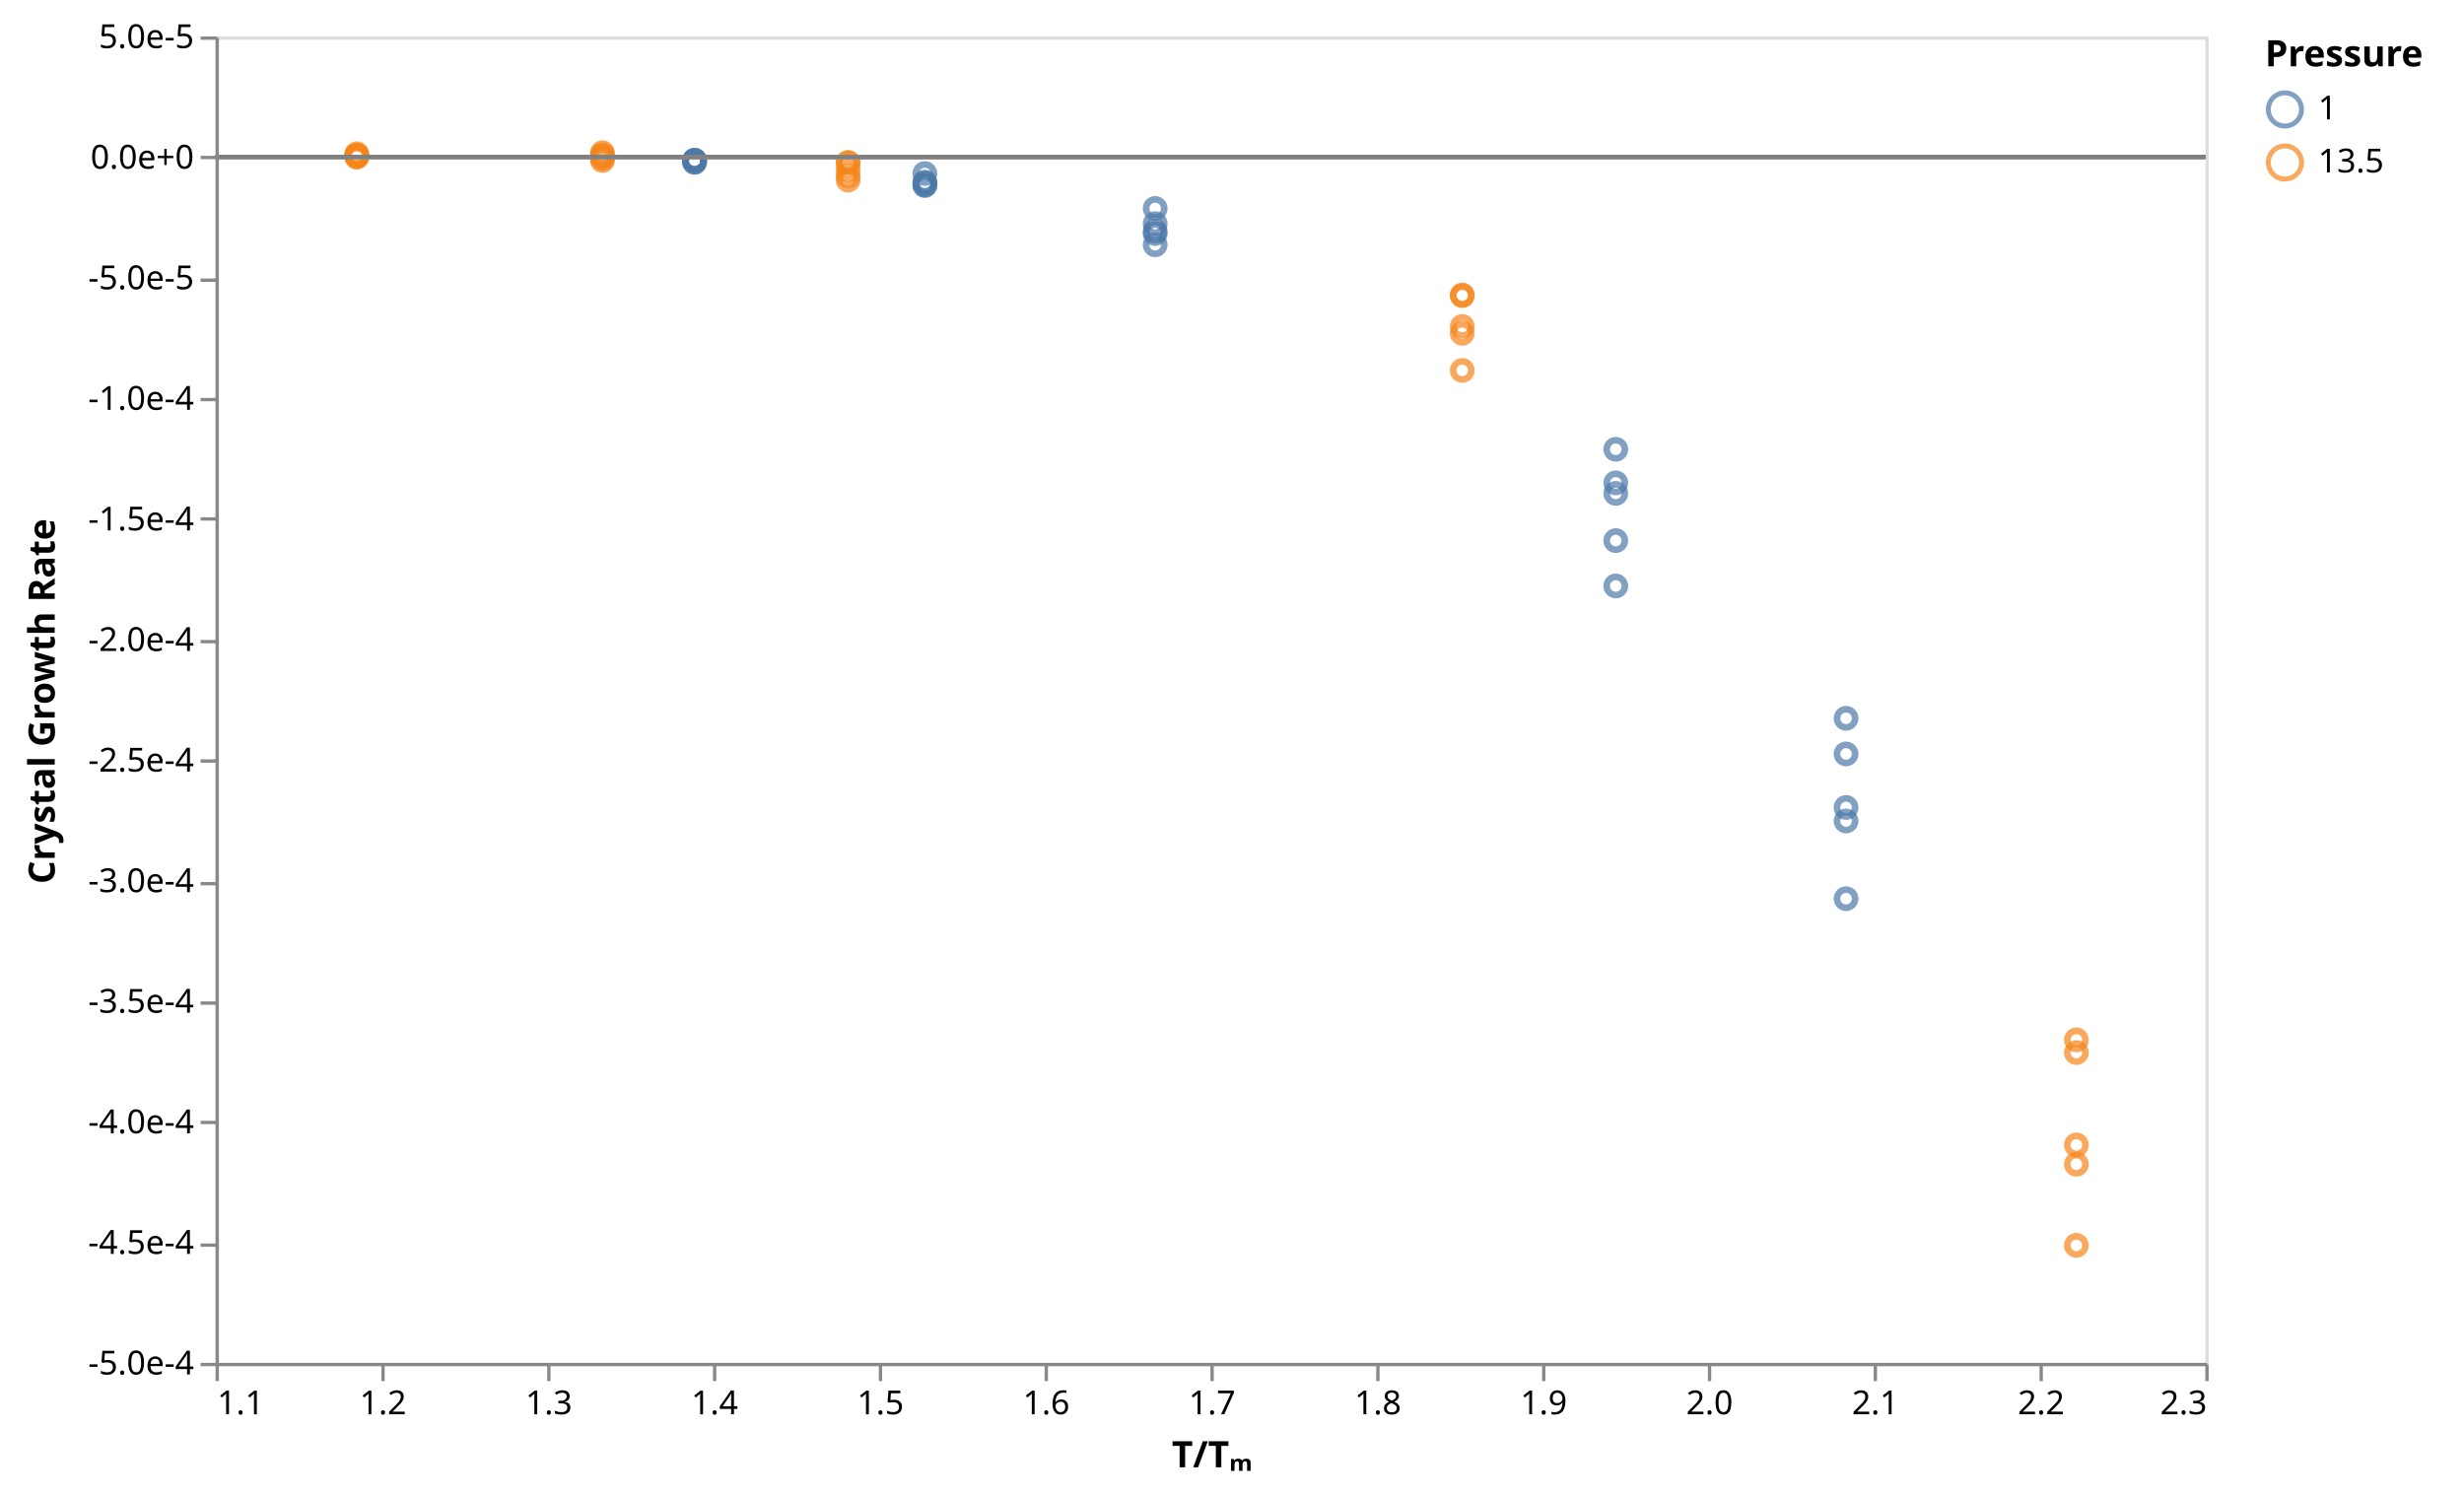
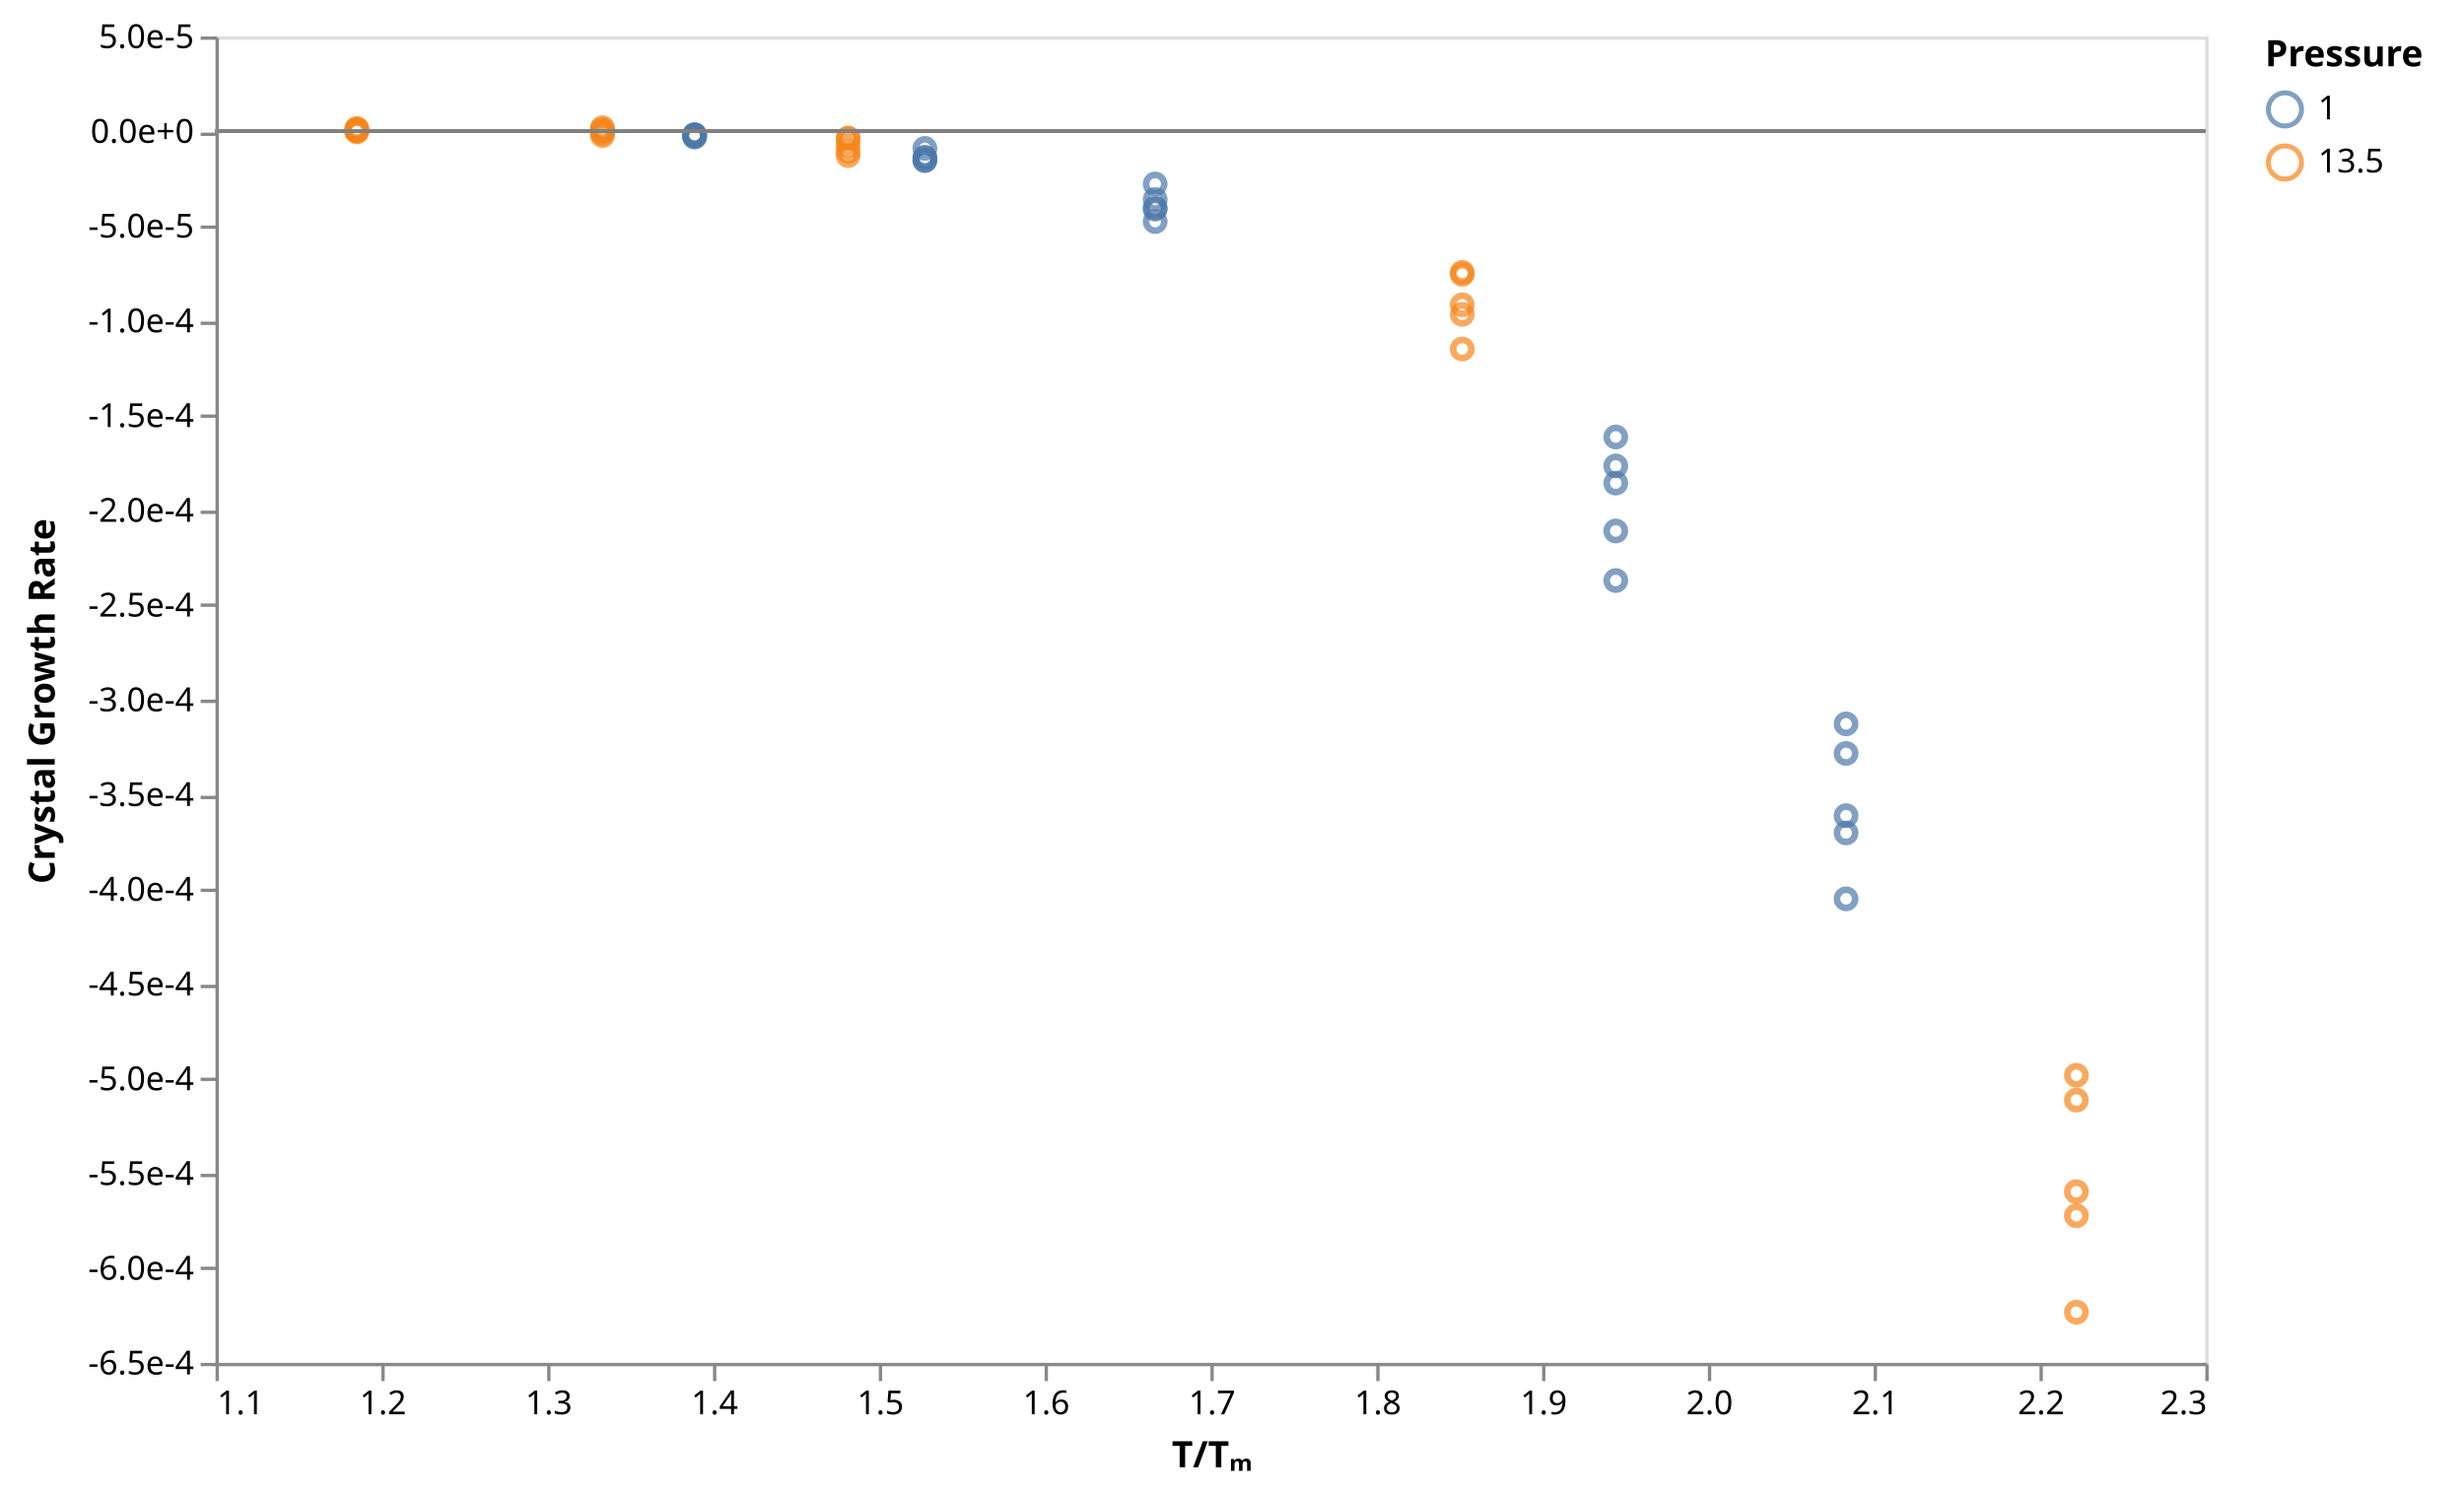
<svg xmlns="http://www.w3.org/2000/svg" class="marks" width="743" height="451" viewBox="0 0 743 451" version="1.1">
  <g transform="translate(65,11)">
    <g class="mark-group role-frame root">
      <g transform="translate(0,0)">
        <path class="background" d="M0.5,0.5h600v400h-600Z" style="fill: none; stroke: #ddd;" />
        <g>
          <g class="mark-symbol role-mark layer_0_marks">
-             <path transform="translate(144.4444,37.98028)" d="M2.739,0A2.739,2.739,0,1,1,-2.739,0A2.739,2.739,0,1,1,2.739,0" style="fill: none; stroke: #4c78a8; stroke-width: 2; opacity: 0.7;" />
-             <path transform="translate(144.4444,37.35743)" d="M2.739,0A2.739,2.739,0,1,1,-2.739,0A2.739,2.739,0,1,1,2.739,0" style="fill: none; stroke: #4c78a8; stroke-width: 2; opacity: 0.7;" />
-             <path transform="translate(144.4444,37.29242)" d="M2.739,0A2.739,2.739,0,1,1,-2.739,0A2.739,2.739,0,1,1,2.739,0" style="fill: none; stroke: #4c78a8; stroke-width: 2; opacity: 0.7;" />
-             <path transform="translate(144.4444,37.86724)" d="M2.739,0A2.739,2.739,0,1,1,-2.739,0A2.739,2.739,0,1,1,2.739,0" style="fill: none; stroke: #4c78a8; stroke-width: 2; opacity: 0.7;" />
-             <path transform="translate(144.4444,37.37987)" d="M2.739,0A2.739,2.739,0,1,1,-2.739,0A2.739,2.739,0,1,1,2.739,0" style="fill: none; stroke: #4c78a8; stroke-width: 2; opacity: 0.7;" />
-             <path transform="translate(213.8889,44.94803)" d="M2.739,0A2.739,2.739,0,1,1,-2.739,0A2.739,2.739,0,1,1,2.739,0" style="fill: none; stroke: #4c78a8; stroke-width: 2; opacity: 0.7;" />
-             <path transform="translate(213.8889,41.33216)" d="M2.739,0A2.739,2.739,0,1,1,-2.739,0A2.739,2.739,0,1,1,2.739,0" style="fill: none; stroke: #4c78a8; stroke-width: 2; opacity: 0.7;" />
-             <path transform="translate(213.8889,44.1755)" d="M2.739,0A2.739,2.739,0,1,1,-2.739,0A2.739,2.739,0,1,1,2.739,0" style="fill: none; stroke: #4c78a8; stroke-width: 2; opacity: 0.7;" />
-             <path transform="translate(213.8889,43.9302)" d="M2.739,0A2.739,2.739,0,1,1,-2.739,0A2.739,2.739,0,1,1,2.739,0" style="fill: none; stroke: #4c78a8; stroke-width: 2; opacity: 0.7;" />
-             <path transform="translate(213.8889,44.77369)" d="M2.739,0A2.739,2.739,0,1,1,-2.739,0A2.739,2.739,0,1,1,2.739,0" style="fill: none; stroke: #4c78a8; stroke-width: 2; opacity: 0.7;" />
-             <path transform="translate(283.3333,51.85562)" d="M2.739,0A2.739,2.739,0,1,1,-2.739,0A2.739,2.739,0,1,1,2.739,0" style="fill: none; stroke: #4c78a8; stroke-width: 2; opacity: 0.7;" />
-             <path transform="translate(283.3333,58.68016)" d="M2.739,0A2.739,2.739,0,1,1,-2.739,0A2.739,2.739,0,1,1,2.739,0" style="fill: none; stroke: #4c78a8; stroke-width: 2; opacity: 0.7;" />
-             <path transform="translate(283.3333,56.44582)" d="M2.739,0A2.739,2.739,0,1,1,-2.739,0A2.739,2.739,0,1,1,2.739,0" style="fill: none; stroke: #4c78a8; stroke-width: 2; opacity: 0.7;" />
-             <path transform="translate(283.3333,59.43009)" d="M2.739,0A2.739,2.739,0,1,1,-2.739,0A2.739,2.739,0,1,1,2.739,0" style="fill: none; stroke: #4c78a8; stroke-width: 2; opacity: 0.7;" />
-             <path transform="translate(283.3333,62.81833)" d="M2.739,0A2.739,2.739,0,1,1,-2.739,0A2.739,2.739,0,1,1,2.739,0" style="fill: none; stroke: #4c78a8; stroke-width: 2; opacity: 0.7;" />
-             <path transform="translate(422.2222,134.6224)" d="M2.739,0A2.739,2.739,0,1,1,-2.739,0A2.739,2.739,0,1,1,2.739,0" style="fill: none; stroke: #4c78a8; stroke-width: 2; opacity: 0.7;" />
-             <path transform="translate(422.2222,137.7939)" d="M2.739,0A2.739,2.739,0,1,1,-2.739,0A2.739,2.739,0,1,1,2.739,0" style="fill: none; stroke: #4c78a8; stroke-width: 2; opacity: 0.7;" />
-             <path transform="translate(422.2222,124.4854)" d="M2.739,0A2.739,2.739,0,1,1,-2.739,0A2.739,2.739,0,1,1,2.739,0" style="fill: none; stroke: #4c78a8; stroke-width: 2; opacity: 0.7;" />
-             <path transform="translate(422.2222,165.7103)" d="M2.739,0A2.739,2.739,0,1,1,-2.739,0A2.739,2.739,0,1,1,2.739,0" style="fill: none; stroke: #4c78a8; stroke-width: 2; opacity: 0.7;" />
-             <path transform="translate(422.2222,152.0285)" d="M2.739,0A2.739,2.739,0,1,1,-2.739,0A2.739,2.739,0,1,1,2.739,0" style="fill: none; stroke: #4c78a8; stroke-width: 2; opacity: 0.7;" />
-             <path transform="translate(491.6667,236.5792)" d="M2.739,0A2.739,2.739,0,1,1,-2.739,0A2.739,2.739,0,1,1,2.739,0" style="fill: none; stroke: #4c78a8; stroke-width: 2; opacity: 0.7;" />
-             <path transform="translate(491.6667,260.0201)" d="M2.739,0A2.739,2.739,0,1,1,-2.739,0A2.739,2.739,0,1,1,2.739,0" style="fill: none; stroke: #4c78a8; stroke-width: 2; opacity: 0.7;" />
-             <path transform="translate(491.6667,216.3657)" d="M2.739,0A2.739,2.739,0,1,1,-2.739,0A2.739,2.739,0,1,1,2.739,0" style="fill: none; stroke: #4c78a8; stroke-width: 2; opacity: 0.7;" />
-             <path transform="translate(491.6667,205.6267)" d="M2.739,0A2.739,2.739,0,1,1,-2.739,0A2.739,2.739,0,1,1,2.739,0" style="fill: none; stroke: #4c78a8; stroke-width: 2; opacity: 0.7;" />
-             <path transform="translate(491.6667,232.5067)" d="M2.739,0A2.739,2.739,0,1,1,-2.739,0A2.739,2.739,0,1,1,2.739,0" style="fill: none; stroke: #4c78a8; stroke-width: 2; opacity: 0.7;" />
-             <path transform="translate(42.59259,36.15869)" d="M2.739,0A2.739,2.739,0,1,1,-2.739,0A2.739,2.739,0,1,1,2.739,0" style="fill: none; stroke: #f58518; stroke-width: 2; opacity: 0.7;" />
-             <path transform="translate(42.59259,35.94609)" d="M2.739,0A2.739,2.739,0,1,1,-2.739,0A2.739,2.739,0,1,1,2.739,0" style="fill: none; stroke: #f58518; stroke-width: 2; opacity: 0.7;" />
-             <path transform="translate(42.59259,36.42331)" d="M2.739,0A2.739,2.739,0,1,1,-2.739,0A2.739,2.739,0,1,1,2.739,0" style="fill: none; stroke: #f58518; stroke-width: 2; opacity: 0.7;" />
-             <path transform="translate(42.59259,35.36755)" d="M2.739,0A2.739,2.739,0,1,1,-2.739,0A2.739,2.739,0,1,1,2.739,0" style="fill: none; stroke: #f58518; stroke-width: 2; opacity: 0.7;" />
-             <path transform="translate(42.59259,35.80245)" d="M2.739,0A2.739,2.739,0,1,1,-2.739,0A2.739,2.739,0,1,1,2.739,0" style="fill: none; stroke: #f58518; stroke-width: 2; opacity: 0.7;" />
-             <path transform="translate(116.6667,36.77273)" d="M2.739,0A2.739,2.739,0,1,1,-2.739,0A2.739,2.739,0,1,1,2.739,0" style="fill: none; stroke: #f58518; stroke-width: 2; opacity: 0.7;" />
-             <path transform="translate(116.6667,35.64779)" d="M2.739,0A2.739,2.739,0,1,1,-2.739,0A2.739,2.739,0,1,1,2.739,0" style="fill: none; stroke: #f58518; stroke-width: 2; opacity: 0.7;" />
-             <path transform="translate(116.6667,36.06053)" d="M2.739,0A2.739,2.739,0,1,1,-2.739,0A2.739,2.739,0,1,1,2.739,0" style="fill: none; stroke: #f58518; stroke-width: 2; opacity: 0.7;" />
-             <path transform="translate(116.6667,35.04384)" d="M2.739,0A2.739,2.739,0,1,1,-2.739,0A2.739,2.739,0,1,1,2.739,0" style="fill: none; stroke: #f58518; stroke-width: 2; opacity: 0.7;" />
-             <path transform="translate(116.6667,37.40612)" d="M2.739,0A2.739,2.739,0,1,1,-2.739,0A2.739,2.739,0,1,1,2.739,0" style="fill: none; stroke: #f58518; stroke-width: 2; opacity: 0.7;" />
-             <path transform="translate(190.7407,43.32563)" d="M2.739,0A2.739,2.739,0,1,1,-2.739,0A2.739,2.739,0,1,1,2.739,0" style="fill: none; stroke: #f58518; stroke-width: 2; opacity: 0.7;" />
-             <path transform="translate(190.7407,37.99955)" d="M2.739,0A2.739,2.739,0,1,1,-2.739,0A2.739,2.739,0,1,1,2.739,0" style="fill: none; stroke: #f58518; stroke-width: 2; opacity: 0.7;" />
-             <path transform="translate(190.7407,38.04557)" d="M2.739,0A2.739,2.739,0,1,1,-2.739,0A2.739,2.739,0,1,1,2.739,0" style="fill: none; stroke: #f58518; stroke-width: 2; opacity: 0.7;" />
-             <path transform="translate(190.7407,40.18046)" d="M2.739,0A2.739,2.739,0,1,1,-2.739,0A2.739,2.739,0,1,1,2.739,0" style="fill: none; stroke: #f58518; stroke-width: 2; opacity: 0.7;" />
-             <path transform="translate(190.7407,42.01065)" d="M2.739,0A2.739,2.739,0,1,1,-2.739,0A2.739,2.739,0,1,1,2.739,0" style="fill: none; stroke: #f58518; stroke-width: 2; opacity: 0.7;" />
-             <path transform="translate(375.9259,100.7125)" d="M2.739,0A2.739,2.739,0,1,1,-2.739,0A2.739,2.739,0,1,1,2.739,0" style="fill: none; stroke: #f58518; stroke-width: 2; opacity: 0.7;" />
-             <path transform="translate(375.9259,78.17863)" d="M2.739,0A2.739,2.739,0,1,1,-2.739,0A2.739,2.739,0,1,1,2.739,0" style="fill: none; stroke: #f58518; stroke-width: 2; opacity: 0.7;" />
-             <path transform="translate(375.9259,77.95329)" d="M2.739,0A2.739,2.739,0,1,1,-2.739,0A2.739,2.739,0,1,1,2.739,0" style="fill: none; stroke: #f58518; stroke-width: 2; opacity: 0.7;" />
-             <path transform="translate(375.9259,89.51883)" d="M2.739,0A2.739,2.739,0,1,1,-2.739,0A2.739,2.739,0,1,1,2.739,0" style="fill: none; stroke: #f58518; stroke-width: 2; opacity: 0.7;" />
-             <path transform="translate(375.9259,87.4537)" d="M2.739,0A2.739,2.739,0,1,1,-2.739,0A2.739,2.739,0,1,1,2.739,0" style="fill: none; stroke: #f58518; stroke-width: 2; opacity: 0.7;" />
-             <path transform="translate(561.1111,340.0972)" d="M2.739,0A2.739,2.739,0,1,1,-2.739,0A2.739,2.739,0,1,1,2.739,0" style="fill: none; stroke: #f58518; stroke-width: 2; opacity: 0.7;" />
-             <path transform="translate(561.1111,364.5608)" d="M2.739,0A2.739,2.739,0,1,1,-2.739,0A2.739,2.739,0,1,1,2.739,0" style="fill: none; stroke: #f58518; stroke-width: 2; opacity: 0.7;" />
-             <path transform="translate(561.1111,302.6035)" d="M2.739,0A2.739,2.739,0,1,1,-2.739,0A2.739,2.739,0,1,1,2.739,0" style="fill: none; stroke: #f58518; stroke-width: 2; opacity: 0.7;" />
-             <path transform="translate(561.1111,334.2806)" d="M2.739,0A2.739,2.739,0,1,1,-2.739,0A2.739,2.739,0,1,1,2.739,0" style="fill: none; stroke: #f58518; stroke-width: 2; opacity: 0.7;" />
-             <path transform="translate(561.1111,306.4232)" d="M2.739,0A2.739,2.739,0,1,1,-2.739,0A2.739,2.739,0,1,1,2.739,0" style="fill: none; stroke: #f58518; stroke-width: 2; opacity: 0.7;" />
+             <path transform="translate(144.4444,30.31099)" d="M2.739,0A2.739,2.739,0,1,1,-2.739,0A2.739,2.739,0,1,1,2.739,0" style="fill: none; stroke: #4c78a8; stroke-width: 2; opacity: 0.7;" />
+             <path transform="translate(144.4444,29.68092)" d="M2.739,0A2.739,2.739,0,1,1,-2.739,0A2.739,2.739,0,1,1,2.739,0" style="fill: none; stroke: #4c78a8; stroke-width: 2; opacity: 0.7;" />
+             <path transform="translate(144.4444,29.61883)" d="M2.739,0A2.739,2.739,0,1,1,-2.739,0A2.739,2.739,0,1,1,2.739,0" style="fill: none; stroke: #4c78a8; stroke-width: 2; opacity: 0.7;" />
+             <path transform="translate(144.4444,30.20061)" d="M2.739,0A2.739,2.739,0,1,1,-2.739,0A2.739,2.739,0,1,1,2.739,0" style="fill: none; stroke: #4c78a8; stroke-width: 2; opacity: 0.7;" />
+             <path transform="translate(144.4444,29.70964)" d="M2.739,0A2.739,2.739,0,1,1,-2.739,0A2.739,2.739,0,1,1,2.739,0" style="fill: none; stroke: #4c78a8; stroke-width: 2; opacity: 0.7;" />
+             <path transform="translate(213.8889,37.43563)" d="M2.739,0A2.739,2.739,0,1,1,-2.739,0A2.739,2.739,0,1,1,2.739,0" style="fill: none; stroke: #4c78a8; stroke-width: 2; opacity: 0.7;" />
+             <path transform="translate(213.8889,33.74519)" d="M2.739,0A2.739,2.739,0,1,1,-2.739,0A2.739,2.739,0,1,1,2.739,0" style="fill: none; stroke: #4c78a8; stroke-width: 2; opacity: 0.7;" />
+             <path transform="translate(213.8889,36.61357)" d="M2.739,0A2.739,2.739,0,1,1,-2.739,0A2.739,2.739,0,1,1,2.739,0" style="fill: none; stroke: #4c78a8; stroke-width: 2; opacity: 0.7;" />
+             <path transform="translate(213.8889,36.43139)" d="M2.739,0A2.739,2.739,0,1,1,-2.739,0A2.739,2.739,0,1,1,2.739,0" style="fill: none; stroke: #4c78a8; stroke-width: 2; opacity: 0.7;" />
+             <path transform="translate(213.8889,37.35017)" d="M2.739,0A2.739,2.739,0,1,1,-2.739,0A2.739,2.739,0,1,1,2.739,0" style="fill: none; stroke: #4c78a8; stroke-width: 2; opacity: 0.7;" />
+             <path transform="translate(283.3333,44.48673)" d="M2.739,0A2.739,2.739,0,1,1,-2.739,0A2.739,2.739,0,1,1,2.739,0" style="fill: none; stroke: #4c78a8; stroke-width: 2; opacity: 0.7;" />
+             <path transform="translate(283.3333,51.69377)" d="M2.739,0A2.739,2.739,0,1,1,-2.739,0A2.739,2.739,0,1,1,2.739,0" style="fill: none; stroke: #4c78a8; stroke-width: 2; opacity: 0.7;" />
+             <path transform="translate(283.3333,49.15572)" d="M2.739,0A2.739,2.739,0,1,1,-2.739,0A2.739,2.739,0,1,1,2.739,0" style="fill: none; stroke: #4c78a8; stroke-width: 2; opacity: 0.7;" />
+             <path transform="translate(283.3333,52.07068)" d="M2.739,0A2.739,2.739,0,1,1,-2.739,0A2.739,2.739,0,1,1,2.739,0" style="fill: none; stroke: #4c78a8; stroke-width: 2; opacity: 0.7;" />
+             <path transform="translate(283.3333,55.81262)" d="M2.739,0A2.739,2.739,0,1,1,-2.739,0A2.739,2.739,0,1,1,2.739,0" style="fill: none; stroke: #4c78a8; stroke-width: 2; opacity: 0.7;" />
+             <path transform="translate(422.2222,129.5152)" d="M2.739,0A2.739,2.739,0,1,1,-2.739,0A2.739,2.739,0,1,1,2.739,0" style="fill: none; stroke: #4c78a8; stroke-width: 2; opacity: 0.7;" />
+             <path transform="translate(422.2222,134.6915)" d="M2.739,0A2.739,2.739,0,1,1,-2.739,0A2.739,2.739,0,1,1,2.739,0" style="fill: none; stroke: #4c78a8; stroke-width: 2; opacity: 0.7;" />
+             <path transform="translate(422.2222,120.7726)" d="M2.739,0A2.739,2.739,0,1,1,-2.739,0A2.739,2.739,0,1,1,2.739,0" style="fill: none; stroke: #4c78a8; stroke-width: 2; opacity: 0.7;" />
+             <path transform="translate(422.2222,164.0695)" d="M2.739,0A2.739,2.739,0,1,1,-2.739,0A2.739,2.739,0,1,1,2.739,0" style="fill: none; stroke: #4c78a8; stroke-width: 2; opacity: 0.7;" />
+             <path transform="translate(422.2222,149.1331)" d="M2.739,0A2.739,2.739,0,1,1,-2.739,0A2.739,2.739,0,1,1,2.739,0" style="fill: none; stroke: #4c78a8; stroke-width: 2; opacity: 0.7;" />
+             <path transform="translate(491.6667,240.1812)" d="M2.739,0A2.739,2.739,0,1,1,-2.739,0A2.739,2.739,0,1,1,2.739,0" style="fill: none; stroke: #4c78a8; stroke-width: 2; opacity: 0.7;" />
+             <path transform="translate(491.6667,260.0561)" d="M2.739,0A2.739,2.739,0,1,1,-2.739,0A2.739,2.739,0,1,1,2.739,0" style="fill: none; stroke: #4c78a8; stroke-width: 2; opacity: 0.7;" />
+             <path transform="translate(491.6667,216.2133)" d="M2.739,0A2.739,2.739,0,1,1,-2.739,0A2.739,2.739,0,1,1,2.739,0" style="fill: none; stroke: #4c78a8; stroke-width: 2; opacity: 0.7;" />
+             <path transform="translate(491.6667,207.2981)" d="M2.739,0A2.739,2.739,0,1,1,-2.739,0A2.739,2.739,0,1,1,2.739,0" style="fill: none; stroke: #4c78a8; stroke-width: 2; opacity: 0.7;" />
+             <path transform="translate(491.6667,234.9835)" d="M2.739,0A2.739,2.739,0,1,1,-2.739,0A2.739,2.739,0,1,1,2.739,0" style="fill: none; stroke: #4c78a8; stroke-width: 2; opacity: 0.7;" />
+             <path transform="translate(42.59259,28.48225)" d="M2.739,0A2.739,2.739,0,1,1,-2.739,0A2.739,2.739,0,1,1,2.739,0" style="fill: none; stroke: #f58518; stroke-width: 2; opacity: 0.7;" />
+             <path transform="translate(42.59259,28.27001)" d="M2.739,0A2.739,2.739,0,1,1,-2.739,0A2.739,2.739,0,1,1,2.739,0" style="fill: none; stroke: #f58518; stroke-width: 2; opacity: 0.7;" />
+             <path transform="translate(42.59259,28.76041)" d="M2.739,0A2.739,2.739,0,1,1,-2.739,0A2.739,2.739,0,1,1,2.739,0" style="fill: none; stroke: #f58518; stroke-width: 2; opacity: 0.7;" />
+             <path transform="translate(42.59259,27.70903)" d="M2.739,0A2.739,2.739,0,1,1,-2.739,0A2.739,2.739,0,1,1,2.739,0" style="fill: none; stroke: #f58518; stroke-width: 2; opacity: 0.7;" />
+             <path transform="translate(42.59259,28.12521)" d="M2.739,0A2.739,2.739,0,1,1,-2.739,0A2.739,2.739,0,1,1,2.739,0" style="fill: none; stroke: #f58518; stroke-width: 2; opacity: 0.7;" />
+             <path transform="translate(116.6667,29.20062)" d="M2.739,0A2.739,2.739,0,1,1,-2.739,0A2.739,2.739,0,1,1,2.739,0" style="fill: none; stroke: #f58518; stroke-width: 2; opacity: 0.7;" />
+             <path transform="translate(116.6667,28.10839)" d="M2.739,0A2.739,2.739,0,1,1,-2.739,0A2.739,2.739,0,1,1,2.739,0" style="fill: none; stroke: #f58518; stroke-width: 2; opacity: 0.7;" />
+             <path transform="translate(116.6667,28.5061)" d="M2.739,0A2.739,2.739,0,1,1,-2.739,0A2.739,2.739,0,1,1,2.739,0" style="fill: none; stroke: #f58518; stroke-width: 2; opacity: 0.7;" />
+             <path transform="translate(116.6667,27.50807)" d="M2.739,0A2.739,2.739,0,1,1,-2.739,0A2.739,2.739,0,1,1,2.739,0" style="fill: none; stroke: #f58518; stroke-width: 2; opacity: 0.7;" />
+             <path transform="translate(116.6667,29.87956)" d="M2.739,0A2.739,2.739,0,1,1,-2.739,0A2.739,2.739,0,1,1,2.739,0" style="fill: none; stroke: #f58518; stroke-width: 2; opacity: 0.7;" />
+             <path transform="translate(190.7407,35.91259)" d="M2.739,0A2.739,2.739,0,1,1,-2.739,0A2.739,2.739,0,1,1,2.739,0" style="fill: none; stroke: #f58518; stroke-width: 2; opacity: 0.7;" />
+             <path transform="translate(190.7407,30.64973)" d="M2.739,0A2.739,2.739,0,1,1,-2.739,0A2.739,2.739,0,1,1,2.739,0" style="fill: none; stroke: #f58518; stroke-width: 2; opacity: 0.7;" />
+             <path transform="translate(190.7407,30.76692)" d="M2.739,0A2.739,2.739,0,1,1,-2.739,0A2.739,2.739,0,1,1,2.739,0" style="fill: none; stroke: #f58518; stroke-width: 2; opacity: 0.7;" />
+             <path transform="translate(190.7407,32.86639)" d="M2.739,0A2.739,2.739,0,1,1,-2.739,0A2.739,2.739,0,1,1,2.739,0" style="fill: none; stroke: #f58518; stroke-width: 2; opacity: 0.7;" />
+             <path transform="translate(190.7407,34.65454)" d="M2.739,0A2.739,2.739,0,1,1,-2.739,0A2.739,2.739,0,1,1,2.739,0" style="fill: none; stroke: #f58518; stroke-width: 2; opacity: 0.7;" />
+             <path transform="translate(375.9259,94.25277)" d="M2.739,0A2.739,2.739,0,1,1,-2.739,0A2.739,2.739,0,1,1,2.739,0" style="fill: none; stroke: #f58518; stroke-width: 2; opacity: 0.7;" />
+             <path transform="translate(375.9259,71.7345)" d="M2.739,0A2.739,2.739,0,1,1,-2.739,0A2.739,2.739,0,1,1,2.739,0" style="fill: none; stroke: #f58518; stroke-width: 2; opacity: 0.7;" />
+             <path transform="translate(375.9259,71.13063)" d="M2.739,0A2.739,2.739,0,1,1,-2.739,0A2.739,2.739,0,1,1,2.739,0" style="fill: none; stroke: #f58518; stroke-width: 2; opacity: 0.7;" />
+             <path transform="translate(375.9259,83.79614)" d="M2.739,0A2.739,2.739,0,1,1,-2.739,0A2.739,2.739,0,1,1,2.739,0" style="fill: none; stroke: #f58518; stroke-width: 2; opacity: 0.7;" />
+             <path transform="translate(375.9259,80.91719)" d="M2.739,0A2.739,2.739,0,1,1,-2.739,0A2.739,2.739,0,1,1,2.739,0" style="fill: none; stroke: #f58518; stroke-width: 2; opacity: 0.7;" />
+             <path transform="translate(561.1111,355.6305)" d="M2.739,0A2.739,2.739,0,1,1,-2.739,0A2.739,2.739,0,1,1,2.739,0" style="fill: none; stroke: #f58518; stroke-width: 2; opacity: 0.7;" />
+             <path transform="translate(561.1111,384.7162)" d="M2.739,0A2.739,2.739,0,1,1,-2.739,0A2.739,2.739,0,1,1,2.739,0" style="fill: none; stroke: #f58518; stroke-width: 2; opacity: 0.7;" />
+             <path transform="translate(561.1111,313.2803)" d="M2.739,0A2.739,2.739,0,1,1,-2.739,0A2.739,2.739,0,1,1,2.739,0" style="fill: none; stroke: #f58518; stroke-width: 2; opacity: 0.7;" />
+             <path transform="translate(561.1111,348.3722)" d="M2.739,0A2.739,2.739,0,1,1,-2.739,0A2.739,2.739,0,1,1,2.739,0" style="fill: none; stroke: #f58518; stroke-width: 2; opacity: 0.7;" />
+             <path transform="translate(561.1111,320.7559)" d="M2.739,0A2.739,2.739,0,1,1,-2.739,0A2.739,2.739,0,1,1,2.739,0" style="fill: none; stroke: #f58518; stroke-width: 2; opacity: 0.7;" />
          </g>
          <g class="mark-rule role-mark layer_1_marks">
-             <line transform="translate(0,36.36364)" x2="600" y2="0" style="fill: none; stroke: grey;" />
-             <line transform="translate(0,36.36364)" x2="600" y2="0" style="fill: none; stroke: grey;" />
-             <line transform="translate(0,36.36364)" x2="600" y2="0" style="fill: none; stroke: grey;" />
-             <line transform="translate(0,36.36364)" x2="600" y2="0" style="fill: none; stroke: grey;" />
-             <line transform="translate(0,36.36364)" x2="600" y2="0" style="fill: none; stroke: grey;" />
-             <line transform="translate(0,36.36364)" x2="600" y2="0" style="fill: none; stroke: grey;" />
-             <line transform="translate(0,36.36364)" x2="600" y2="0" style="fill: none; stroke: grey;" />
-             <line transform="translate(0,36.36364)" x2="600" y2="0" style="fill: none; stroke: grey;" />
-             <line transform="translate(0,36.36364)" x2="600" y2="0" style="fill: none; stroke: grey;" />
-             <line transform="translate(0,36.36364)" x2="600" y2="0" style="fill: none; stroke: grey;" />
-             <line transform="translate(0,36.36364)" x2="600" y2="0" style="fill: none; stroke: grey;" />
-             <line transform="translate(0,36.36364)" x2="600" y2="0" style="fill: none; stroke: grey;" />
-             <line transform="translate(0,36.36364)" x2="600" y2="0" style="fill: none; stroke: grey;" />
-             <line transform="translate(0,36.36364)" x2="600" y2="0" style="fill: none; stroke: grey;" />
-             <line transform="translate(0,36.36364)" x2="600" y2="0" style="fill: none; stroke: grey;" />
-             <line transform="translate(0,36.36364)" x2="600" y2="0" style="fill: none; stroke: grey;" />
-             <line transform="translate(0,36.36364)" x2="600" y2="0" style="fill: none; stroke: grey;" />
-             <line transform="translate(0,36.36364)" x2="600" y2="0" style="fill: none; stroke: grey;" />
-             <line transform="translate(0,36.36364)" x2="600" y2="0" style="fill: none; stroke: grey;" />
-             <line transform="translate(0,36.36364)" x2="600" y2="0" style="fill: none; stroke: grey;" />
-             <line transform="translate(0,36.36364)" x2="600" y2="0" style="fill: none; stroke: grey;" />
-             <line transform="translate(0,36.36364)" x2="600" y2="0" style="fill: none; stroke: grey;" />
-             <line transform="translate(0,36.36364)" x2="600" y2="0" style="fill: none; stroke: grey;" />
-             <line transform="translate(0,36.36364)" x2="600" y2="0" style="fill: none; stroke: grey;" />
-             <line transform="translate(0,36.36364)" x2="600" y2="0" style="fill: none; stroke: grey;" />
-             <line transform="translate(0,36.36364)" x2="600" y2="0" style="fill: none; stroke: grey;" />
-             <line transform="translate(0,36.36364)" x2="600" y2="0" style="fill: none; stroke: grey;" />
-             <line transform="translate(0,36.36364)" x2="600" y2="0" style="fill: none; stroke: grey;" />
-             <line transform="translate(0,36.36364)" x2="600" y2="0" style="fill: none; stroke: grey;" />
-             <line transform="translate(0,36.36364)" x2="600" y2="0" style="fill: none; stroke: grey;" />
-             <line transform="translate(0,36.36364)" x2="600" y2="0" style="fill: none; stroke: grey;" />
-             <line transform="translate(0,36.36364)" x2="600" y2="0" style="fill: none; stroke: grey;" />
-             <line transform="translate(0,36.36364)" x2="600" y2="0" style="fill: none; stroke: grey;" />
-             <line transform="translate(0,36.36364)" x2="600" y2="0" style="fill: none; stroke: grey;" />
-             <line transform="translate(0,36.36364)" x2="600" y2="0" style="fill: none; stroke: grey;" />
-             <line transform="translate(0,36.36364)" x2="600" y2="0" style="fill: none; stroke: grey;" />
-             <line transform="translate(0,36.36364)" x2="600" y2="0" style="fill: none; stroke: grey;" />
-             <line transform="translate(0,36.36364)" x2="600" y2="0" style="fill: none; stroke: grey;" />
-             <line transform="translate(0,36.36364)" x2="600" y2="0" style="fill: none; stroke: grey;" />
-             <line transform="translate(0,36.36364)" x2="600" y2="0" style="fill: none; stroke: grey;" />
-             <line transform="translate(0,36.36364)" x2="600" y2="0" style="fill: none; stroke: grey;" />
-             <line transform="translate(0,36.36364)" x2="600" y2="0" style="fill: none; stroke: grey;" />
-             <line transform="translate(0,36.36364)" x2="600" y2="0" style="fill: none; stroke: grey;" />
-             <line transform="translate(0,36.36364)" x2="600" y2="0" style="fill: none; stroke: grey;" />
-             <line transform="translate(0,36.36364)" x2="600" y2="0" style="fill: none; stroke: grey;" />
-             <line transform="translate(0,36.36364)" x2="600" y2="0" style="fill: none; stroke: grey;" />
-             <line transform="translate(0,36.36364)" x2="600" y2="0" style="fill: none; stroke: grey;" />
-             <line transform="translate(0,36.36364)" x2="600" y2="0" style="fill: none; stroke: grey;" />
-             <line transform="translate(0,36.36364)" x2="600" y2="0" style="fill: none; stroke: grey;" />
-             <line transform="translate(0,36.36364)" x2="600" y2="0" style="fill: none; stroke: grey;" />
+             <line transform="translate(0,28.57143)" x2="600" y2="0" style="fill: none; stroke: grey;" />
+             <line transform="translate(0,28.57143)" x2="600" y2="0" style="fill: none; stroke: grey;" />
+             <line transform="translate(0,28.57143)" x2="600" y2="0" style="fill: none; stroke: grey;" />
+             <line transform="translate(0,28.57143)" x2="600" y2="0" style="fill: none; stroke: grey;" />
+             <line transform="translate(0,28.57143)" x2="600" y2="0" style="fill: none; stroke: grey;" />
+             <line transform="translate(0,28.57143)" x2="600" y2="0" style="fill: none; stroke: grey;" />
+             <line transform="translate(0,28.57143)" x2="600" y2="0" style="fill: none; stroke: grey;" />
+             <line transform="translate(0,28.57143)" x2="600" y2="0" style="fill: none; stroke: grey;" />
+             <line transform="translate(0,28.57143)" x2="600" y2="0" style="fill: none; stroke: grey;" />
+             <line transform="translate(0,28.57143)" x2="600" y2="0" style="fill: none; stroke: grey;" />
+             <line transform="translate(0,28.57143)" x2="600" y2="0" style="fill: none; stroke: grey;" />
+             <line transform="translate(0,28.57143)" x2="600" y2="0" style="fill: none; stroke: grey;" />
+             <line transform="translate(0,28.57143)" x2="600" y2="0" style="fill: none; stroke: grey;" />
+             <line transform="translate(0,28.57143)" x2="600" y2="0" style="fill: none; stroke: grey;" />
+             <line transform="translate(0,28.57143)" x2="600" y2="0" style="fill: none; stroke: grey;" />
+             <line transform="translate(0,28.57143)" x2="600" y2="0" style="fill: none; stroke: grey;" />
+             <line transform="translate(0,28.57143)" x2="600" y2="0" style="fill: none; stroke: grey;" />
+             <line transform="translate(0,28.57143)" x2="600" y2="0" style="fill: none; stroke: grey;" />
+             <line transform="translate(0,28.57143)" x2="600" y2="0" style="fill: none; stroke: grey;" />
+             <line transform="translate(0,28.57143)" x2="600" y2="0" style="fill: none; stroke: grey;" />
+             <line transform="translate(0,28.57143)" x2="600" y2="0" style="fill: none; stroke: grey;" />
+             <line transform="translate(0,28.57143)" x2="600" y2="0" style="fill: none; stroke: grey;" />
+             <line transform="translate(0,28.57143)" x2="600" y2="0" style="fill: none; stroke: grey;" />
+             <line transform="translate(0,28.57143)" x2="600" y2="0" style="fill: none; stroke: grey;" />
+             <line transform="translate(0,28.57143)" x2="600" y2="0" style="fill: none; stroke: grey;" />
+             <line transform="translate(0,28.57143)" x2="600" y2="0" style="fill: none; stroke: grey;" />
+             <line transform="translate(0,28.57143)" x2="600" y2="0" style="fill: none; stroke: grey;" />
+             <line transform="translate(0,28.57143)" x2="600" y2="0" style="fill: none; stroke: grey;" />
+             <line transform="translate(0,28.57143)" x2="600" y2="0" style="fill: none; stroke: grey;" />
+             <line transform="translate(0,28.57143)" x2="600" y2="0" style="fill: none; stroke: grey;" />
+             <line transform="translate(0,28.57143)" x2="600" y2="0" style="fill: none; stroke: grey;" />
+             <line transform="translate(0,28.57143)" x2="600" y2="0" style="fill: none; stroke: grey;" />
+             <line transform="translate(0,28.57143)" x2="600" y2="0" style="fill: none; stroke: grey;" />
+             <line transform="translate(0,28.57143)" x2="600" y2="0" style="fill: none; stroke: grey;" />
+             <line transform="translate(0,28.57143)" x2="600" y2="0" style="fill: none; stroke: grey;" />
+             <line transform="translate(0,28.57143)" x2="600" y2="0" style="fill: none; stroke: grey;" />
+             <line transform="translate(0,28.57143)" x2="600" y2="0" style="fill: none; stroke: grey;" />
+             <line transform="translate(0,28.57143)" x2="600" y2="0" style="fill: none; stroke: grey;" />
+             <line transform="translate(0,28.57143)" x2="600" y2="0" style="fill: none; stroke: grey;" />
+             <line transform="translate(0,28.57143)" x2="600" y2="0" style="fill: none; stroke: grey;" />
+             <line transform="translate(0,28.57143)" x2="600" y2="0" style="fill: none; stroke: grey;" />
+             <line transform="translate(0,28.57143)" x2="600" y2="0" style="fill: none; stroke: grey;" />
+             <line transform="translate(0,28.57143)" x2="600" y2="0" style="fill: none; stroke: grey;" />
+             <line transform="translate(0,28.57143)" x2="600" y2="0" style="fill: none; stroke: grey;" />
+             <line transform="translate(0,28.57143)" x2="600" y2="0" style="fill: none; stroke: grey;" />
+             <line transform="translate(0,28.57143)" x2="600" y2="0" style="fill: none; stroke: grey;" />
+             <line transform="translate(0,28.57143)" x2="600" y2="0" style="fill: none; stroke: grey;" />
+             <line transform="translate(0,28.57143)" x2="600" y2="0" style="fill: none; stroke: grey;" />
+             <line transform="translate(0,28.57143)" x2="600" y2="0" style="fill: none; stroke: grey;" />
+             <line transform="translate(0,28.57143)" x2="600" y2="0" style="fill: none; stroke: grey;" />
          </g>
          <g class="mark-group role-legend">
            <g transform="translate(618,0)">
              <path class="background" d="M0,0h55v45h-55Z" style="pointer-events: none; fill: none;" />
              <g>
                <g class="mark-group role-legend-entry">
                  <g transform="translate(0,16)">
                    <path class="background" d="M0,0h0v0h0Z" style="pointer-events: none; fill: none;" />
                    <g>
                      <g class="mark-group role-scope">
                        <g transform="translate(0,0)">
                          <path class="background" d="M0,0h38v12.5h-38Z" style="pointer-events: none; fill: none; opacity: 1;" />
                          <g>
                            <g class="mark-symbol role-legend-symbol" style="pointer-events: none;">
                              <path transform="translate(6,6)" d="M5,0A5,5,0,1,1,-5,0A5,5,0,1,1,5,0" style="fill: none; stroke: #4c78a8; stroke-width: 1.5; opacity: 0.7;" />
                            </g>
                            <g class="mark-text role-legend-label" style="pointer-events: none;">
                              <text text-anchor="start" transform="translate(16,9)" style="font-family: sans-serif; font-size: 10px; fill: #000; opacity: 1;">1</text>
                            </g>
                          </g>
                        </g>
                        <g transform="translate(0,16)">
                          <path class="background" d="M0,0h38v12.5h-38Z" style="pointer-events: none; fill: none; opacity: 1;" />
                          <g>
                            <g class="mark-symbol role-legend-symbol" style="pointer-events: none;">
                              <path transform="translate(6,6)" d="M5,0A5,5,0,1,1,-5,0A5,5,0,1,1,5,0" style="fill: none; stroke: #f58518; stroke-width: 1.5; opacity: 0.7;" />
                            </g>
                            <g class="mark-text role-legend-label" style="pointer-events: none;">
                              <text text-anchor="start" transform="translate(16,9)" style="font-family: sans-serif; font-size: 10px; fill: #000; opacity: 1;">13.5</text>
                            </g>
                          </g>
                        </g>
                      </g>
                    </g>
                  </g>
                </g>
                <g class="mark-text role-legend-title" style="pointer-events: none;">
                  <text text-anchor="start" transform="translate(0,9)" style="font-family: sans-serif; font-size: 11px; font-weight: bold; fill: #000; opacity: 1;">Pressure</text>
                </g>
              </g>
            </g>
          </g>
          <g class="mark-group role-axis">
            <g transform="translate(0.5,400.5)">
              <path class="background" d="M0,0h0v0h0Z" style="pointer-events: none; fill: none;" />
              <g>
                <g class="mark-rule role-axis-tick" style="pointer-events: none;">
                  <line transform="translate(0,0)" x2="0" y2="5" style="fill: none; stroke: #888; stroke-width: 1; opacity: 1;" />
                  <line transform="translate(50,0)" x2="0" y2="5" style="fill: none; stroke: #888; stroke-width: 1; opacity: 1;" />
                  <line transform="translate(100,0)" x2="0" y2="5" style="fill: none; stroke: #888; stroke-width: 1; opacity: 1;" />
                  <line transform="translate(150,0)" x2="0" y2="5" style="fill: none; stroke: #888; stroke-width: 1; opacity: 1;" />
                  <line transform="translate(200,0)" x2="0" y2="5" style="fill: none; stroke: #888; stroke-width: 1; opacity: 1;" />
                  <line transform="translate(250,0)" x2="0" y2="5" style="fill: none; stroke: #888; stroke-width: 1; opacity: 1;" />
                  <line transform="translate(300,0)" x2="0" y2="5" style="fill: none; stroke: #888; stroke-width: 1; opacity: 1;" />
                  <line transform="translate(350,0)" x2="0" y2="5" style="fill: none; stroke: #888; stroke-width: 1; opacity: 1;" />
                  <line transform="translate(400,0)" x2="0" y2="5" style="fill: none; stroke: #888; stroke-width: 1; opacity: 1;" />
                  <line transform="translate(450,0)" x2="0" y2="5" style="fill: none; stroke: #888; stroke-width: 1; opacity: 1;" />
                  <line transform="translate(500,0)" x2="0" y2="5" style="fill: none; stroke: #888; stroke-width: 1; opacity: 1;" />
                  <line transform="translate(550,0)" x2="0" y2="5" style="fill: none; stroke: #888; stroke-width: 1; opacity: 1;" />
                  <line transform="translate(600,0)" x2="0" y2="5" style="fill: none; stroke: #888; stroke-width: 1; opacity: 1;" />
                </g>
                <g class="mark-text role-axis-label" style="pointer-events: none;">
                  <text text-anchor="start" transform="translate(0,15)" style="font-family: sans-serif; font-size: 10px; fill: #000; opacity: 1;">1.1</text>
                  <text text-anchor="middle" transform="translate(50,15)" style="font-family: sans-serif; font-size: 10px; fill: #000; opacity: 1;">1.2</text>
                  <text text-anchor="middle" transform="translate(100,15)" style="font-family: sans-serif; font-size: 10px; fill: #000; opacity: 1;">1.3</text>
                  <text text-anchor="middle" transform="translate(150,15)" style="font-family: sans-serif; font-size: 10px; fill: #000; opacity: 1;">1.4</text>
                  <text text-anchor="middle" transform="translate(200,15)" style="font-family: sans-serif; font-size: 10px; fill: #000; opacity: 1;">1.5</text>
                  <text text-anchor="middle" transform="translate(250,15)" style="font-family: sans-serif; font-size: 10px; fill: #000; opacity: 1;">1.6</text>
                  <text text-anchor="middle" transform="translate(300,15)" style="font-family: sans-serif; font-size: 10px; fill: #000; opacity: 1;">1.7</text>
                  <text text-anchor="middle" transform="translate(350,15)" style="font-family: sans-serif; font-size: 10px; fill: #000; opacity: 1;">1.8</text>
                  <text text-anchor="middle" transform="translate(400,15)" style="font-family: sans-serif; font-size: 10px; fill: #000; opacity: 1;">1.9</text>
                  <text text-anchor="middle" transform="translate(450,15)" style="font-family: sans-serif; font-size: 10px; fill: #000; opacity: 1;">2.0</text>
                  <text text-anchor="middle" transform="translate(500,15)" style="font-family: sans-serif; font-size: 10px; fill: #000; opacity: 1;">2.1</text>
                  <text text-anchor="middle" transform="translate(550,15)" style="font-family: sans-serif; font-size: 10px; fill: #000; opacity: 1;">2.2</text>
                  <text text-anchor="end" transform="translate(600,15)" style="font-family: sans-serif; font-size: 10px; fill: #000; opacity: 1;">2.3</text>
                </g>
                <g class="mark-rule role-axis-domain" style="pointer-events: none;">
                  <line transform="translate(0,0)" x2="600" y2="0" style="fill: none; stroke: #888; stroke-width: 1; opacity: 1;" />
                </g>
                <g class="mark-text role-axis-title" style="pointer-events: none;">
                  <text text-anchor="middle" transform="translate(300,31)" style="font-family: sans-serif; font-size: 11px; font-weight: bold; fill: #000; opacity: 1;">T/Tₘ</text>
                </g>
              </g>
            </g>
          </g>
          <g class="mark-group role-axis">
            <g transform="translate(0.5,0.5)">
              <path class="background" d="M0,0h0v0h0Z" style="pointer-events: none; fill: none;" />
              <g>
                <g class="mark-rule role-axis-tick" style="pointer-events: none;">
                  <line transform="translate(0,400)" x2="-5" y2="0" style="fill: none; stroke: #888; stroke-width: 1; opacity: 1;" />
-                   <line transform="translate(0,364)" x2="-5" y2="0" style="fill: none; stroke: #888; stroke-width: 1; opacity: 1;" />
-                   <line transform="translate(0,327)" x2="-5" y2="0" style="fill: none; stroke: #888; stroke-width: 1; opacity: 1;" />
-                   <line transform="translate(0,291)" x2="-5" y2="0" style="fill: none; stroke: #888; stroke-width: 1; opacity: 1;" />
-                   <line transform="translate(0,255)" x2="-5" y2="0" style="fill: none; stroke: #888; stroke-width: 1; opacity: 1;" />
-                   <line transform="translate(0,218)" x2="-5" y2="0" style="fill: none; stroke: #888; stroke-width: 1; opacity: 1;" />
-                   <line transform="translate(0,182)" x2="-5" y2="0" style="fill: none; stroke: #888; stroke-width: 1; opacity: 1;" />
-                   <line transform="translate(0,145)" x2="-5" y2="0" style="fill: none; stroke: #888; stroke-width: 1; opacity: 1;" />
-                   <line transform="translate(0,109)" x2="-5" y2="0" style="fill: none; stroke: #888; stroke-width: 1; opacity: 1;" />
-                   <line transform="translate(0,73)" x2="-5" y2="0" style="fill: none; stroke: #888; stroke-width: 1; opacity: 1;" />
-                   <line transform="translate(0,36)" x2="-5" y2="0" style="fill: none; stroke: #888; stroke-width: 1; opacity: 1;" />
+                   <line transform="translate(0,371)" x2="-5" y2="0" style="fill: none; stroke: #888; stroke-width: 1; opacity: 1;" />
+                   <line transform="translate(0,343)" x2="-5" y2="0" style="fill: none; stroke: #888; stroke-width: 1; opacity: 1;" />
+                   <line transform="translate(0,314)" x2="-5" y2="0" style="fill: none; stroke: #888; stroke-width: 1; opacity: 1;" />
+                   <line transform="translate(0,286)" x2="-5" y2="0" style="fill: none; stroke: #888; stroke-width: 1; opacity: 1;" />
+                   <line transform="translate(0,257)" x2="-5" y2="0" style="fill: none; stroke: #888; stroke-width: 1; opacity: 1;" />
+                   <line transform="translate(0,229)" x2="-5" y2="0" style="fill: none; stroke: #888; stroke-width: 1; opacity: 1;" />
+                   <line transform="translate(0,200)" x2="-5" y2="0" style="fill: none; stroke: #888; stroke-width: 1; opacity: 1;" />
+                   <line transform="translate(0,171)" x2="-5" y2="0" style="fill: none; stroke: #888; stroke-width: 1; opacity: 1;" />
+                   <line transform="translate(0,143)" x2="-5" y2="0" style="fill: none; stroke: #888; stroke-width: 1; opacity: 1;" />
+                   <line transform="translate(0,114)" x2="-5" y2="0" style="fill: none; stroke: #888; stroke-width: 1; opacity: 1;" />
+                   <line transform="translate(0,86)" x2="-5" y2="0" style="fill: none; stroke: #888; stroke-width: 1; opacity: 1;" />
+                   <line transform="translate(0,57)" x2="-5" y2="0" style="fill: none; stroke: #888; stroke-width: 1; opacity: 1;" />
+                   <line transform="translate(0,29)" x2="-5" y2="0" style="fill: none; stroke: #888; stroke-width: 1; opacity: 1;" />
                  <line transform="translate(0,0)" x2="-5" y2="0" style="fill: none; stroke: #888; stroke-width: 1; opacity: 1;" />
                </g>
                <g class="mark-text role-axis-label" style="pointer-events: none;">
-                   <text text-anchor="end" transform="translate(-7,403)" style="font-family: sans-serif; font-size: 10px; fill: #000; opacity: 1;">-5.0e-4</text>
-                   <text text-anchor="end" transform="translate(-7,366.6364)" style="font-family: sans-serif; font-size: 10px; fill: #000; opacity: 1;">-4.5e-4</text>
-                   <text text-anchor="end" transform="translate(-7,330.2727)" style="font-family: sans-serif; font-size: 10px; fill: #000; opacity: 1;">-4.0e-4</text>
-                   <text text-anchor="end" transform="translate(-7,293.9091)" style="font-family: sans-serif; font-size: 10px; fill: #000; opacity: 1;">-3.5e-4</text>
-                   <text text-anchor="end" transform="translate(-7,257.5455)" style="font-family: sans-serif; font-size: 10px; fill: #000; opacity: 1;">-3.0e-4</text>
-                   <text text-anchor="end" transform="translate(-7,221.1818)" style="font-family: sans-serif; font-size: 10px; fill: #000; opacity: 1;">-2.5e-4</text>
-                   <text text-anchor="end" transform="translate(-7,184.8182)" style="font-family: sans-serif; font-size: 10px; fill: #000; opacity: 1;">-2.0e-4</text>
-                   <text text-anchor="end" transform="translate(-7,148.4545)" style="font-family: sans-serif; font-size: 10px; fill: #000; opacity: 1;">-1.5e-4</text>
-                   <text text-anchor="end" transform="translate(-7,112.0909)" style="font-family: sans-serif; font-size: 10px; fill: #000; opacity: 1;">-1.0e-4</text>
-                   <text text-anchor="end" transform="translate(-7,75.72727)" style="font-family: sans-serif; font-size: 10px; fill: #000; opacity: 1;">-5.0e-5</text>
-                   <text text-anchor="end" transform="translate(-7,39.36364)" style="font-family: sans-serif; font-size: 10px; fill: #000; opacity: 1;">0.0e+0</text>
+                   <text text-anchor="end" transform="translate(-7,403)" style="font-family: sans-serif; font-size: 10px; fill: #000; opacity: 1;">-6.5e-4</text>
+                   <text text-anchor="end" transform="translate(-7,374.4286)" style="font-family: sans-serif; font-size: 10px; fill: #000; opacity: 1;">-6.0e-4</text>
+                   <text text-anchor="end" transform="translate(-7,345.8571)" style="font-family: sans-serif; font-size: 10px; fill: #000; opacity: 1;">-5.5e-4</text>
+                   <text text-anchor="end" transform="translate(-7,317.2857)" style="font-family: sans-serif; font-size: 10px; fill: #000; opacity: 1;">-5.0e-4</text>
+                   <text text-anchor="end" transform="translate(-7,288.7143)" style="font-family: sans-serif; font-size: 10px; fill: #000; opacity: 1;">-4.5e-4</text>
+                   <text text-anchor="end" transform="translate(-7,260.1429)" style="font-family: sans-serif; font-size: 10px; fill: #000; opacity: 1;">-4.0e-4</text>
+                   <text text-anchor="end" transform="translate(-7,231.5714)" style="font-family: sans-serif; font-size: 10px; fill: #000; opacity: 1;">-3.5e-4</text>
+                   <text text-anchor="end" transform="translate(-7,203)" style="font-family: sans-serif; font-size: 10px; fill: #000; opacity: 1;">-3.0e-4</text>
+                   <text text-anchor="end" transform="translate(-7,174.4286)" style="font-family: sans-serif; font-size: 10px; fill: #000; opacity: 1;">-2.5e-4</text>
+                   <text text-anchor="end" transform="translate(-7,145.8571)" style="font-family: sans-serif; font-size: 10px; fill: #000; opacity: 1;">-2.0e-4</text>
+                   <text text-anchor="end" transform="translate(-7,117.2857)" style="font-family: sans-serif; font-size: 10px; fill: #000; opacity: 1;">-1.5e-4</text>
+                   <text text-anchor="end" transform="translate(-7,88.71429)" style="font-family: sans-serif; font-size: 10px; fill: #000; opacity: 1;">-1.0e-4</text>
+                   <text text-anchor="end" transform="translate(-7,60.14286)" style="font-family: sans-serif; font-size: 10px; fill: #000; opacity: 1;">-5.0e-5</text>
+                   <text text-anchor="end" transform="translate(-7,31.57143)" style="font-family: sans-serif; font-size: 10px; fill: #000; opacity: 1;">0.0e+0</text>
                  <text text-anchor="end" transform="translate(-7,3)" style="font-family: sans-serif; font-size: 10px; fill: #000; opacity: 1;">5.0e-5</text>
                </g>
                <g class="mark-rule role-axis-domain" style="pointer-events: none;">
                  <line transform="translate(0,400)" x2="0" y2="-400" style="fill: none; stroke: #888; stroke-width: 1; opacity: 1;" />
                </g>
                <g class="mark-text role-axis-title" style="pointer-events: none;">
                  <text text-anchor="middle" transform="translate(-47,200) rotate(-90) translate(0,-2)" style="font-family: sans-serif; font-size: 11px; font-weight: bold; fill: #000; opacity: 1;">Crystal Growth Rate</text>
                </g>
              </g>
            </g>
          </g>
        </g>
      </g>
    </g>
  </g>
</svg>
